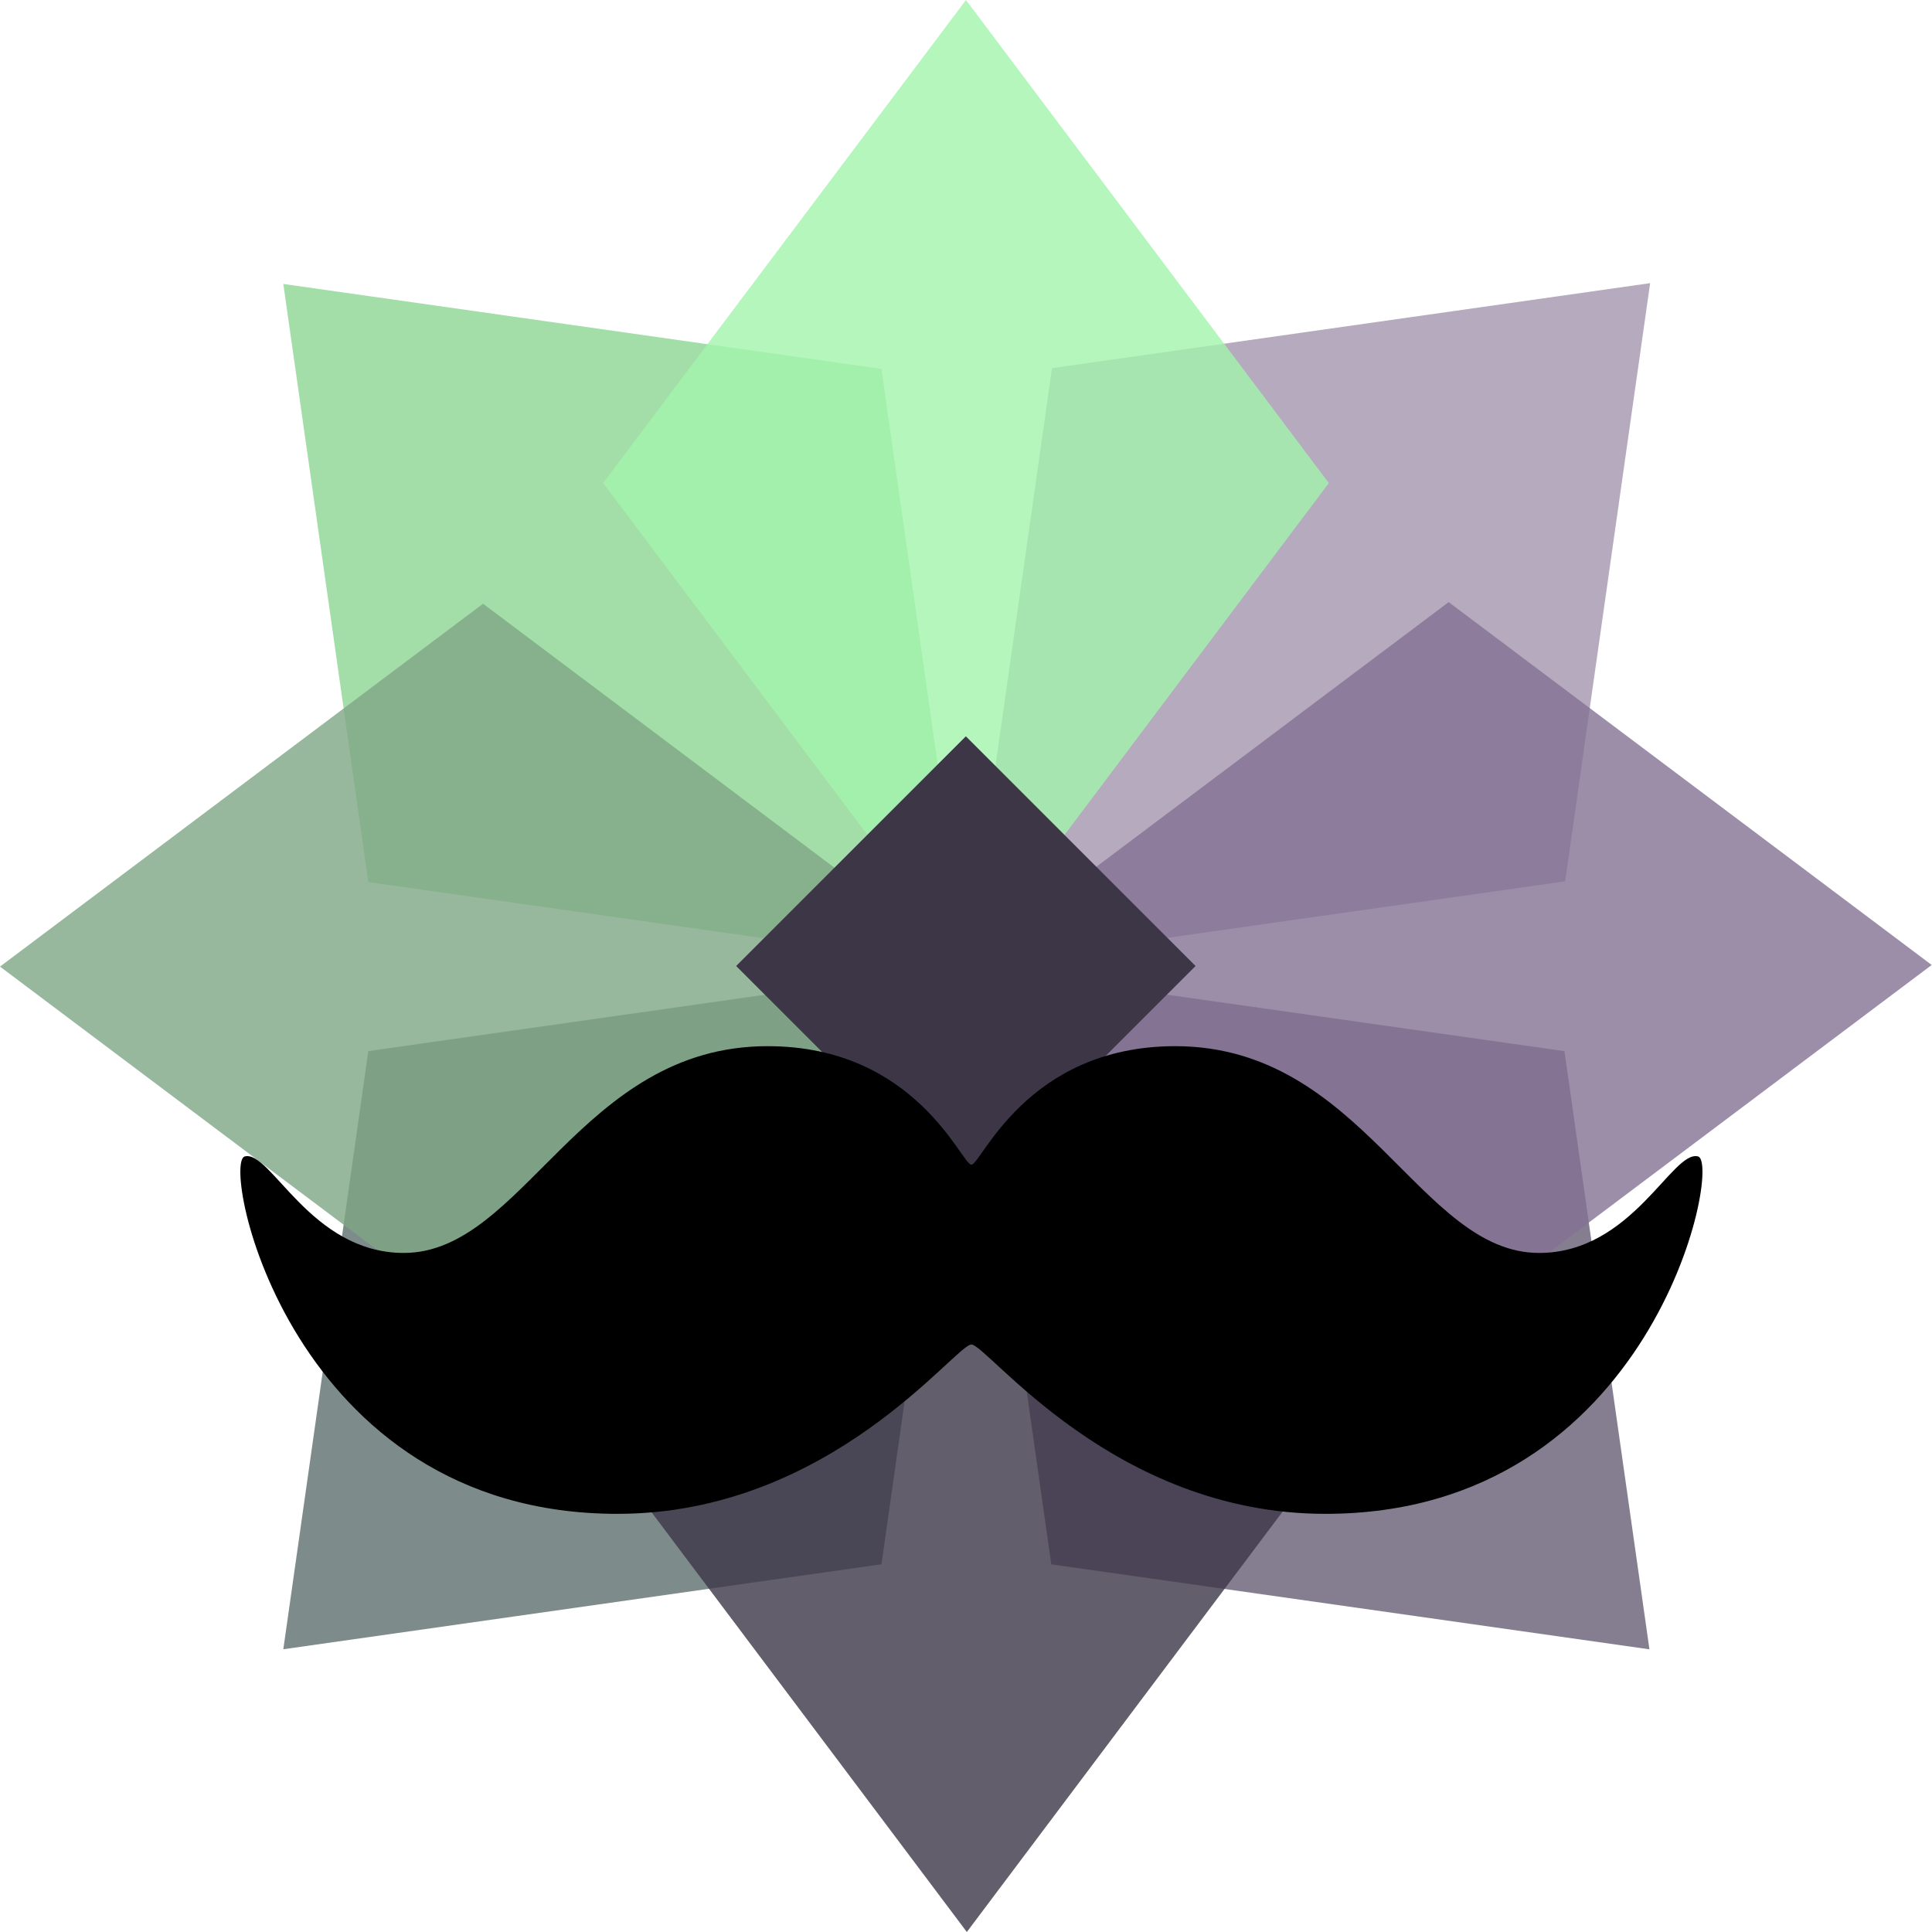
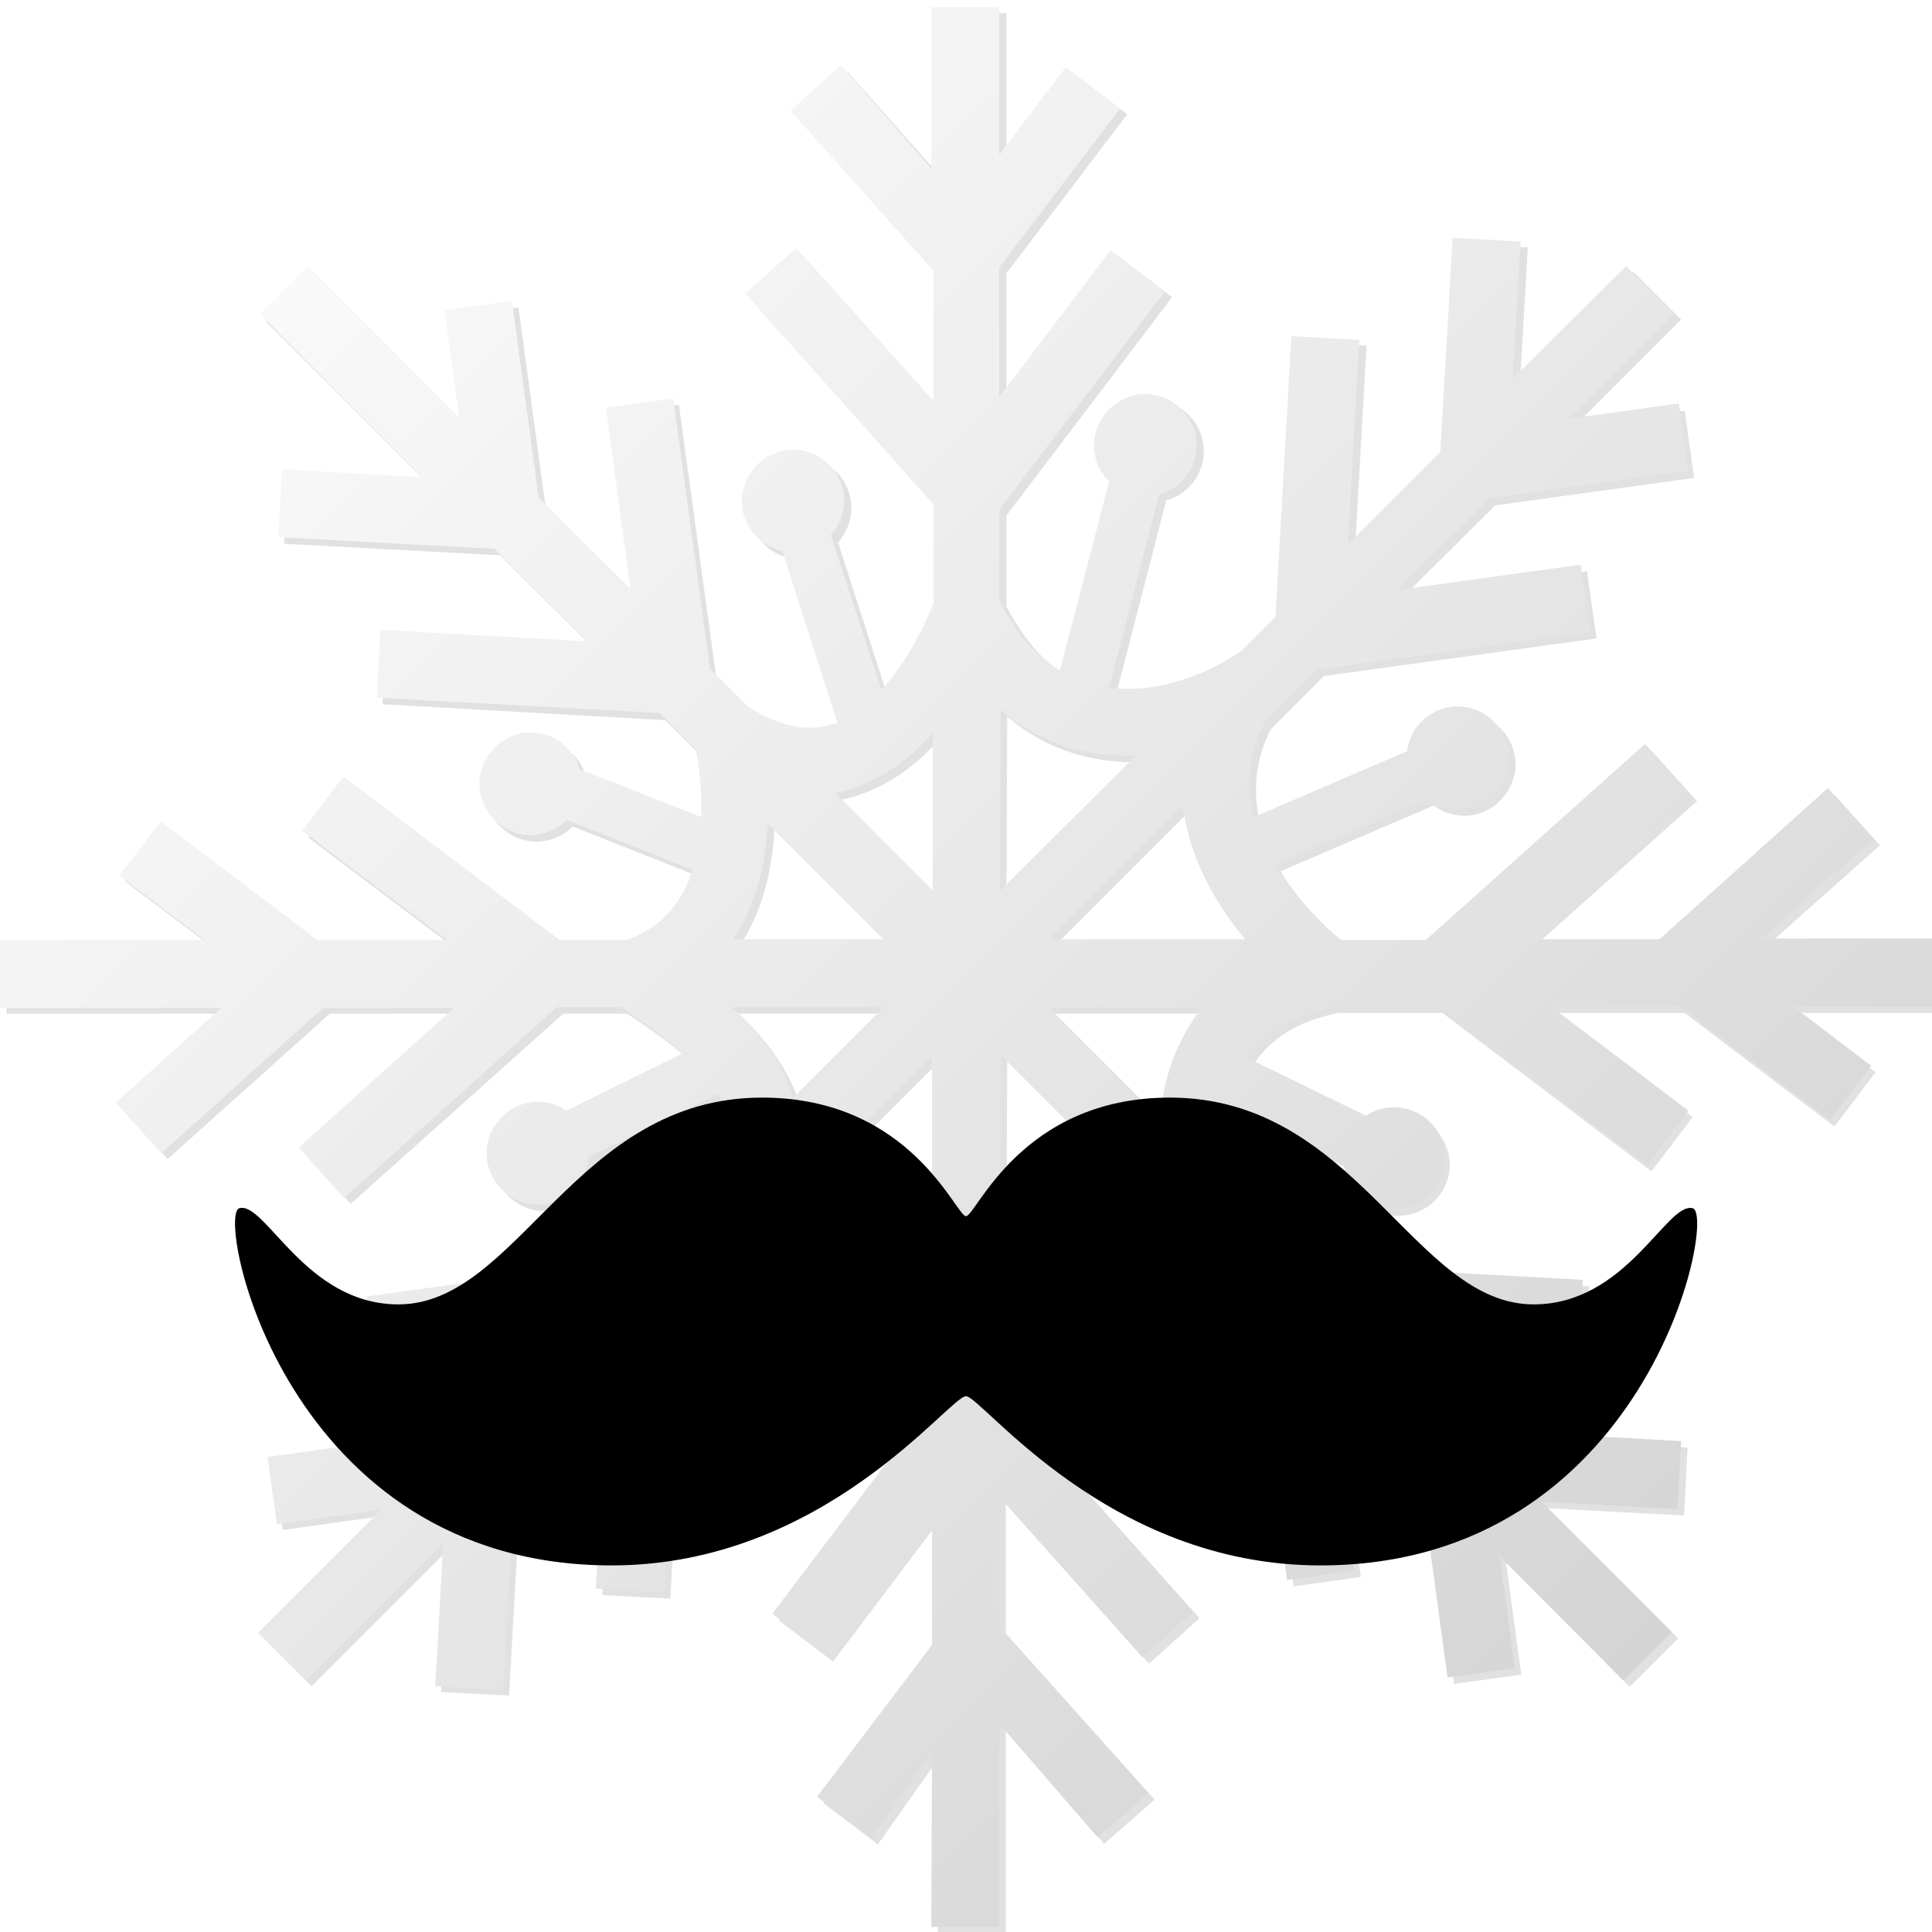
- <svg xmlns="http://www.w3.org/2000/svg" xmlns:xlink="http://www.w3.org/1999/xlink" viewBox="0 0 267.204 267.245" preserveAspectRatio="none">
-   <path d="M228.256 39.167l-11.755 82.74-82.74 11.756 11.756-82.74z" fill="#a295ae" opacity=".8" />
-   <path d="M39.19 228.134l11.755-82.74 82.74-11.756-11.755 82.74z" fill="#5d6f6d" opacity=".8" />
-   <path d="M39.19 39.277l82.74 11.755 11.756 82.74-82.74-11.755z" fill="#8cd592" opacity=".8" />
-   <path d="M228.16 228.144l-82.74-11.755-11.756-82.742 82.74 11.756z" fill="#665e74" opacity=".8" />
-   <path d="M133.738 267.245l-50.194-66.82 50.194-66.817 50.194 66.818z" fill="#3c3647" opacity=".8" />
-   <path d="M267.204 133.48l-66.82 50.195-66.817-50.194 66.818-50.193z" fill="#837193" opacity=".8" />
-   <path d="M133.616 0l50.194 66.82-50.194 66.817L83.422 66.82z" fill="#a2f4ac" opacity=".8" />
-   <path d="M0 133.706l66.82-50.194 66.817 50.194L66.82 183.9z" fill="#7ea685" opacity=".8" />
-   <path d="M133.602 101.85l31.772 31.772-31.772 31.772-31.772-31.772z" fill="#3c3647" />
-   <a xlink:href="https://es.movember.com/team/1948045" target="_blank">
-     <path class="moustache" d="M234.885 159.965c-3.582-.93-9.081 13.349-21.999 13.349-16.591 0-24.398-28.602-50.324-28.602-20.569 0-26.833 16.396-28.194 16.396-1.361 0-7.627-16.396-28.192-16.396-25.923 0-33.734 28.602-50.326 28.602-12.918 0-18.413-14.279-21.995-13.349-3.349.872 6.173 49.438 51.55 49.438 29.442 0 46.748-23.423 48.963-23.423 2.219 0 19.523 23.423 48.965 23.423 45.379.002 54.899-48.567 51.552-49.438z" />
+ <svg xmlns="http://www.w3.org/2000/svg" xmlns:xlink="http://www.w3.org/1999/xlink" version="1.1" id="Layer_1" x="0px" y="0px" viewBox="0 0 267.2 267.2" style="enable-background:new 0 0 267.2 267.2;" xml:space="preserve">
+   <style type="text/css">
+ 	.st0{opacity:0.12;}
+ 	.st1{fill:url(#SVGID_1_);}
+ </style>
+   <g>
+     <g class="st0">
+       <path d="M268.1,140.1l0-9.4l-23.6,0l15.5-13.8l-6.3-7l-23.3,20.9l-18.1,0l22.4-20l-6.3-7l-30.3,27.1l-11.7,0    c-0.9-0.7-2.2-1.8-3.6-3.3c-2-2-4.1-4.4-5.7-7.1l21.2-9.1c2.8,2.1,6.7,1.9,9.2-0.7c2.8-2.8,2.8-7.2,0-10c-2.8-2.8-7.2-2.8-10,0    c-1.2,1.2-1.8,2.6-2,4.1l-21.2,9.1c-1-4.1-0.9-8.5,1.5-13.1l7.3-7.3l37.7-5.2l-1.3-9.3l-25.4,3.5l12.7-12.6l27.5-3.8l-1.3-9.3    L218,58.7l14.5-14.5l-6.6-6.6l-15.7,15.6l1.1-19l-9.4-0.5l-1.7,29.6l-12.8,12.8l1.6-28.3l-9.4-0.5l-2.2,38.8l-4.8,4.8l-1.8,1.1    c-0.4,0.3-8.1,5-16.4,3.9l6.9-26.7c1.1-0.3,2.2-0.9,3.1-1.8c2.8-2.8,2.8-7.2,0-10c-2.8-2.8-7.2-2.8-10,0c-2.8,2.8-2.8,7.2,0,10    c0,0,0,0,0,0l-6.8,26.1c-1.2-0.7-2.3-1.6-3.5-2.7c-1.8-1.8-3.4-4.1-4.9-6.9l0-12.6l22.9-30.2l-7.5-5.7l-15.4,20.3l0-17.9l16.7-22    l-7.5-5.7l-9.2,12.1l0-20.4l-9.4,0l0,22.3L117.2,9.9l-7,6.3L130,38.4l0,18.1l-19-21.2l-7,6.3l26,29.1l0,13.7    c-1.1,2.9-3.6,8.1-7.2,12l-6.9-21.4c2.5-2.8,2.5-7-0.2-9.7c-2.8-2.8-7.2-2.8-10,0c-2.8,2.8-2.8,7.2,0,10c1,1,2.2,1.6,3.5,1.9    l7.6,23.7c-0.2,0.1-0.3,0.2-0.5,0.2c-3.6,1.2-7.5,0.4-11.9-2.4L99,93.3L93.9,56l-9.3,1.3L88,82.3L75.4,69.7l-3.7-27.2l-9.3,1.3    l2,14.9L43.5,37.8l-6.7,6.7l22.4,22.4l-19.4-1.1l-0.5,9.4l29.9,1.6L82,89.6l-28.6-1.6l-0.5,9.4L92,99.6l5,5    c0.4,1.8,0.9,5.4,0.8,9.4L81,107.3c-0.3-1.1-0.9-2.2-1.8-3c-2.8-2.8-7.2-2.8-10,0c-2.8,2.8-2.8,7.2,0,10c2.8,2.8,7.2,2.8,10,0    c0,0,0,0,0,0l17.4,6.9c-1.3,4.2-4.1,7.9-9.1,9.7l-9.3,0l-29.9-22.6l-5.7,7.5l20,15.1l-17.9,0L23,114.4l-5.7,7.5l11.8,8.9l-28.2,0    l0,9.4l30.6,0l-14.6,13.1l6.3,7l22.4-20.1l18.1,0l-21.5,19.3l6.3,7l29.4-26.3l8.9,0c0.1,0.1,0.2,0.2,0.4,0.3    c1.8,1.2,5,3.3,8.1,6.1l-16.1,7.9c-2.7-1.9-6.5-1.6-8.9,0.9c-2.8,2.8-2.8,7.2,0,10c2.8,2.8,7.2,2.8,10,0c1.3-1.3,1.9-2.9,2-4.5    l17.9-8.7c4.2,6.5,0.8,10.3-0.8,12.1L88.3,175l-36.9,5.1l1.3,9.3l24.6-3.4l-12.7,12.6l-26.8,3.7l1.3,9.3l14.4-2l-17,17l6.6,6.6    l19-19l-1.1,19.8l9.4,0.5l1.7-30.3L85,191.5l-1.7,29.1l9.4,0.5l2.3-39.6l9.7-9.7c2.8-0.3,7.2-0.3,11.5,0.4l-7.9,18.9    c-1.2,0.3-2.4,0.9-3.3,1.8c-2.8,2.8-2.8,7.2,0,10c2.7,2.8,7.2,2.7,10,0c2.7-2.7,2.8-7.1,0.2-9.8l7.9-18.8c1.4,0.7,2.6,1.5,3.7,2.5    c2,2,3,4.7,3,8.2l0,4.6l0,5.3l-22.1,29.2l7.5,5.7l14.6-19.3l0,17.9l-15.9,21l7.5,5.7l8.4-11.9l-0.1,24.2h9.4l0-28.1l13.6,15.7    l7-6.1l-20.6-23l0-18l19.8,22.2l7-6.3l-26.8-30l0-7.6c1.6-2.9,5.1-8,9.3-11.7l5.9,16c0,0-0.1,0.1-0.1,0.1c-2.8,2.8-2.8,7.2,0,10    c2.7,2.8,7.2,2.7,10,0c2.8-2.8,2.8-7.2,0-10c-0.9-0.9-1.9-1.4-3-1.7l-6.7-18.2c0.3-0.1,0.5-0.2,0.8-0.3c2.8-0.8,5.6-0.5,8.4,1    l10,10l5.2,38l9.3-1.3l-3.5-25.7l12.6,12.6l3.8,27.9l9.3-1.3l-2.1-15.5l17.1,17.2l6.7-6.7l-18-18l18.8,1l0.5-9.4l-29.3-1.6    l-12.8-12.8l28,1.5l0.5-9.4l-38.6-2.1l-10.6-10.6c-0.3-2.1-0.8-6.6,0.1-11.3l15.7,7.7c0.1,1.6,0.8,3.2,2,4.5c2.8,2.8,7.2,2.7,10,0    c2.8-2.8,2.8-7.2,0-10c-2.4-2.4-6.2-2.7-8.9-0.9l-16.2-7.9c2.5-3.8,6.3-6.1,11.8-7.2l14.4,0l28.9,21.9l5.7-7.5l-19-14.4l17.9,0    l20.7,15.7l5.7-7.5l-10.8-8.2L268.1,140.1z M119.2,109.8c4.3-1.5,7.8-4.3,10.7-7.5l0,21.8l-13.5-13.5    C117.3,110.4,118.2,110.2,119.2,109.8z M102.3,130.8c3.2-4.8,4.5-10.5,4.8-16l16,16L102.3,130.8z M103.3,141.3    c-0.4-0.4-0.8-0.7-1.2-1.1l21,0l-12.5,12.5C109.4,148.9,107,145,103.3,141.3z M114.1,162.6l15.7-15.7l0,20.5    C125,164.3,119.2,163,114.1,162.6z M139.2,124.1l0.1-25c5.8,5,12.5,6.5,18.7,6.3L139.2,124.1z M152.7,161.3    c-5.3,1.6-9.9,5.2-13.5,9l0.1-23.5l14.3,14.3C153.2,161.2,152.9,161.3,152.7,161.3z M165.7,142.3c-2.8,4.3-4,9-4.4,13.3    l-15.4-15.4l21.3,0C166.7,140.8,166.1,141.5,165.7,142.3z M145.9,130.8l18.6-18.6c0.7,6.3,3.6,12.6,8.6,18.6L145.9,130.8z" />
+     </g>
+     <g>
+       <g>
+         <linearGradient id="SVGID_1_" gradientUnits="userSpaceOnUse" x1="39.256" y1="40.253" x2="227.954" y2="228.952">
+           <stop offset="0" style="stop-color:#F9F9FA" />
+           <stop offset="0.662" style="stop-color:#E2E2E3" />
+           <stop offset="1" style="stop-color:#D4D4D5" />
+         </linearGradient>
+         <path class="st1" d="M267.2,139.2l0-9.4l-23.6,0l15.5-13.8l-6.3-7l-23.3,20.9l-18.1,0l22.4-20l-6.3-7l-30.3,27.1l-11.7,0     c-0.9-0.7-2.2-1.8-3.6-3.3c-2-2-4.1-4.4-5.7-7.1l21.2-9.1c2.8,2.1,6.7,1.9,9.2-0.7c2.8-2.8,2.8-7.2,0-10c-2.8-2.8-7.2-2.8-10,0     c-1.2,1.2-1.8,2.6-2,4.1l-21.2,9.1c-1-4.1-0.9-8.5,1.5-13.1l7.3-7.3l37.7-5.2l-1.3-9.3l-25.4,3.5L206,68.9l27.5-3.8l-1.3-9.3     l-15.2,2.1l14.5-14.5l-6.6-6.6l-15.7,15.6l1.1-19l-9.4-0.5l-1.7,29.6l-12.8,12.8l1.6-28.3l-9.4-0.5l-2.2,38.8l-4.8,4.8l-1.8,1.1     c-0.4,0.3-8.1,5-16.4,3.9l6.9-26.7c1.1-0.3,2.2-0.9,3.1-1.8c2.8-2.8,2.8-7.2,0-10c-2.8-2.8-7.2-2.8-10,0c-2.8,2.8-2.8,7.2,0,10     c0,0,0,0,0,0l-6.8,26.1c-1.2-0.7-2.3-1.6-3.5-2.7c-1.8-1.8-3.4-4.1-4.9-6.9l0-12.6l22.9-30.2l-7.5-5.7l-15.4,20.3l0-17.9l16.7-22     l-7.5-5.7l-9.2,12.1l0-20.4l-9.4,0l0,22.3L116.3,9l-7,6.3l19.8,22.1l0,18.1l-19-21.2l-7,6.3l26,29.1l0,13.7     c-1.1,2.9-3.6,8.1-7.2,12L114.9,74c2.5-2.8,2.5-7-0.2-9.7c-2.8-2.8-7.2-2.8-10,0c-2.8,2.8-2.8,7.2,0,10c1,1,2.2,1.6,3.5,1.9     l7.6,23.7c-0.2,0.1-0.3,0.2-0.5,0.2c-3.6,1.2-7.5,0.4-11.9-2.4l-5.2-5.2l-5.1-37.4l-9.3,1.3l3.4,25.1L74.5,68.8l-3.7-27.2     l-9.3,1.3l2,14.9L42.6,36.9L36,43.5L58.4,66L39,64.9l-0.5,9.4l29.9,1.6l12.8,12.8l-28.6-1.6l-0.5,9.4l39.1,2.1l5,5     c0.4,1.8,0.9,5.4,0.8,9.4l-16.8-6.6c-0.3-1.1-0.9-2.2-1.8-3c-2.8-2.8-7.2-2.8-10,0c-2.8,2.8-2.8,7.2,0,10c2.8,2.8,7.2,2.8,10,0     c0,0,0,0,0,0l17.4,6.9c-1.3,4.2-4.1,7.9-9.1,9.7l-9.3,0l-29.9-22.6l-5.7,7.5l20,15.1l-17.9,0l-21.7-16.4l-5.7,7.5l11.8,8.9L0,130     l0,9.4l30.6,0L16,152.5l6.3,7l22.4-20.1l18.1,0l-21.5,19.3l6.3,7L77,139.3l8.9,0c0.1,0.1,0.2,0.2,0.4,0.3c1.8,1.2,5,3.3,8.1,6.1     l-16.1,7.9c-2.7-1.9-6.5-1.6-8.9,0.9c-2.8,2.8-2.8,7.2,0,10c2.8,2.8,7.2,2.8,10,0c1.3-1.3,1.9-2.9,2-4.5l17.9-8.7     c4.2,6.5,0.8,10.3-0.8,12.1l-10.9,10.8l-36.9,5.1l1.3,9.3l24.6-3.4l-12.7,12.6L37,201.5l1.3,9.3l14.4-2l-17,17l6.6,6.6l19-19     l-1.1,19.8l9.4,0.5l1.7-30.3l12.8-12.8l-1.7,29.1l9.4,0.5l2.3-39.6l9.7-9.7c2.8-0.3,7.2-0.3,11.5,0.4l-7.9,18.9     c-1.2,0.3-2.4,0.9-3.3,1.8c-2.8,2.8-2.8,7.2,0,10c2.7,2.8,7.2,2.7,10,0c2.7-2.7,2.8-7.1,0.2-9.8l7.9-18.8     c1.4,0.7,2.6,1.5,3.7,2.5c2,2,3,4.7,3,8.2l0,4.6l0,5.3l-22.1,29.2l7.5,5.7l14.6-19.3l0,17.9l-15.9,21l7.5,5.7l8.4-11.9l-0.1,24.2     h9.4l0-28.1l13.6,15.7l7-6.1l-20.6-23l0-18l19.8,22.2l7-6.3l-26.8-30l0-7.6c1.6-2.9,5.1-8,9.3-11.7l5.9,16c0,0-0.1,0.1-0.1,0.1     c-2.8,2.8-2.8,7.2,0,10c2.7,2.8,7.2,2.7,10,0c2.8-2.8,2.8-7.2,0-10c-0.9-0.9-1.9-1.4-3-1.7l-6.7-18.2c0.3-0.1,0.5-0.2,0.8-0.3     c2.8-0.8,5.6-0.5,8.4,1l10,10l5.2,38l9.3-1.3l-3.5-25.7l12.6,12.6l3.8,27.9l9.3-1.3l-2.1-15.5l17.1,17.2l6.7-6.7l-18-18l18.8,1     l0.5-9.4l-29.3-1.6l-12.8-12.8l28,1.5l0.5-9.4l-38.6-2.1L170,164.3c-0.3-2.1-0.8-6.6,0.1-11.3l15.7,7.7c0.1,1.6,0.8,3.2,2,4.5     c2.8,2.8,7.2,2.7,10,0c2.8-2.8,2.8-7.2,0-10c-2.4-2.4-6.2-2.7-8.9-0.9l-16.2-7.9c2.5-3.8,6.3-6.1,11.8-7.2l14.4,0l28.9,21.9     l5.7-7.5l-19-14.4l17.9,0l20.7,15.7l5.7-7.5l-10.8-8.2L267.2,139.2z M118.3,108.9c4.3-1.5,7.8-4.3,10.7-7.5l0,21.8l-13.5-13.5     C116.4,109.5,117.3,109.3,118.3,108.9z M101.4,129.9c3.2-4.8,4.5-10.5,4.8-16l16,16L101.4,129.9z M102.4,140.4     c-0.4-0.4-0.8-0.7-1.2-1.1l21,0l-12.5,12.5C108.6,148,106.2,144.1,102.4,140.4z M113.2,161.7l15.7-15.7l0,20.5     C124.1,163.4,118.3,162.1,113.2,161.7z M138.3,123.2l0.1-25c5.8,5,12.5,6.5,18.7,6.3L138.3,123.2z M151.8,160.4     c-5.3,1.6-9.9,5.2-13.5,9l0.1-23.5l14.3,14.3C152.3,160.3,152,160.4,151.8,160.4z M164.8,141.4c-2.8,4.3-4,9-4.4,13.3L145,139.3     l21.3,0C165.8,140,165.2,140.6,164.8,141.4z M145,129.9l18.6-18.6c0.7,6.3,3.6,12.6,8.6,18.6L145,129.9z" />
+       </g>
+     </g>
+   </g>
+   <a xlink:href="https://es.movember.com/team/1948045">
+     <path d="M234.1,167.1c-3.6-0.9-9.1,13.3-22,13.3c-16.6,0-24.4-28.6-50.3-28.6c-20.6,0-26.8,16.4-28.2,16.4   c-1.4,0-7.6-16.4-28.2-16.4c-25.9,0-33.7,28.6-50.3,28.6c-12.9,0-18.4-14.3-22-13.3c-3.3,0.9,6.2,49.4,51.5,49.4   c29.4,0,46.7-23.4,49-23.4c2.2,0,19.5,23.4,49,23.4C227.9,216.5,237.5,167.9,234.1,167.1L234.1,167.1z" />
  </a>
</svg>
